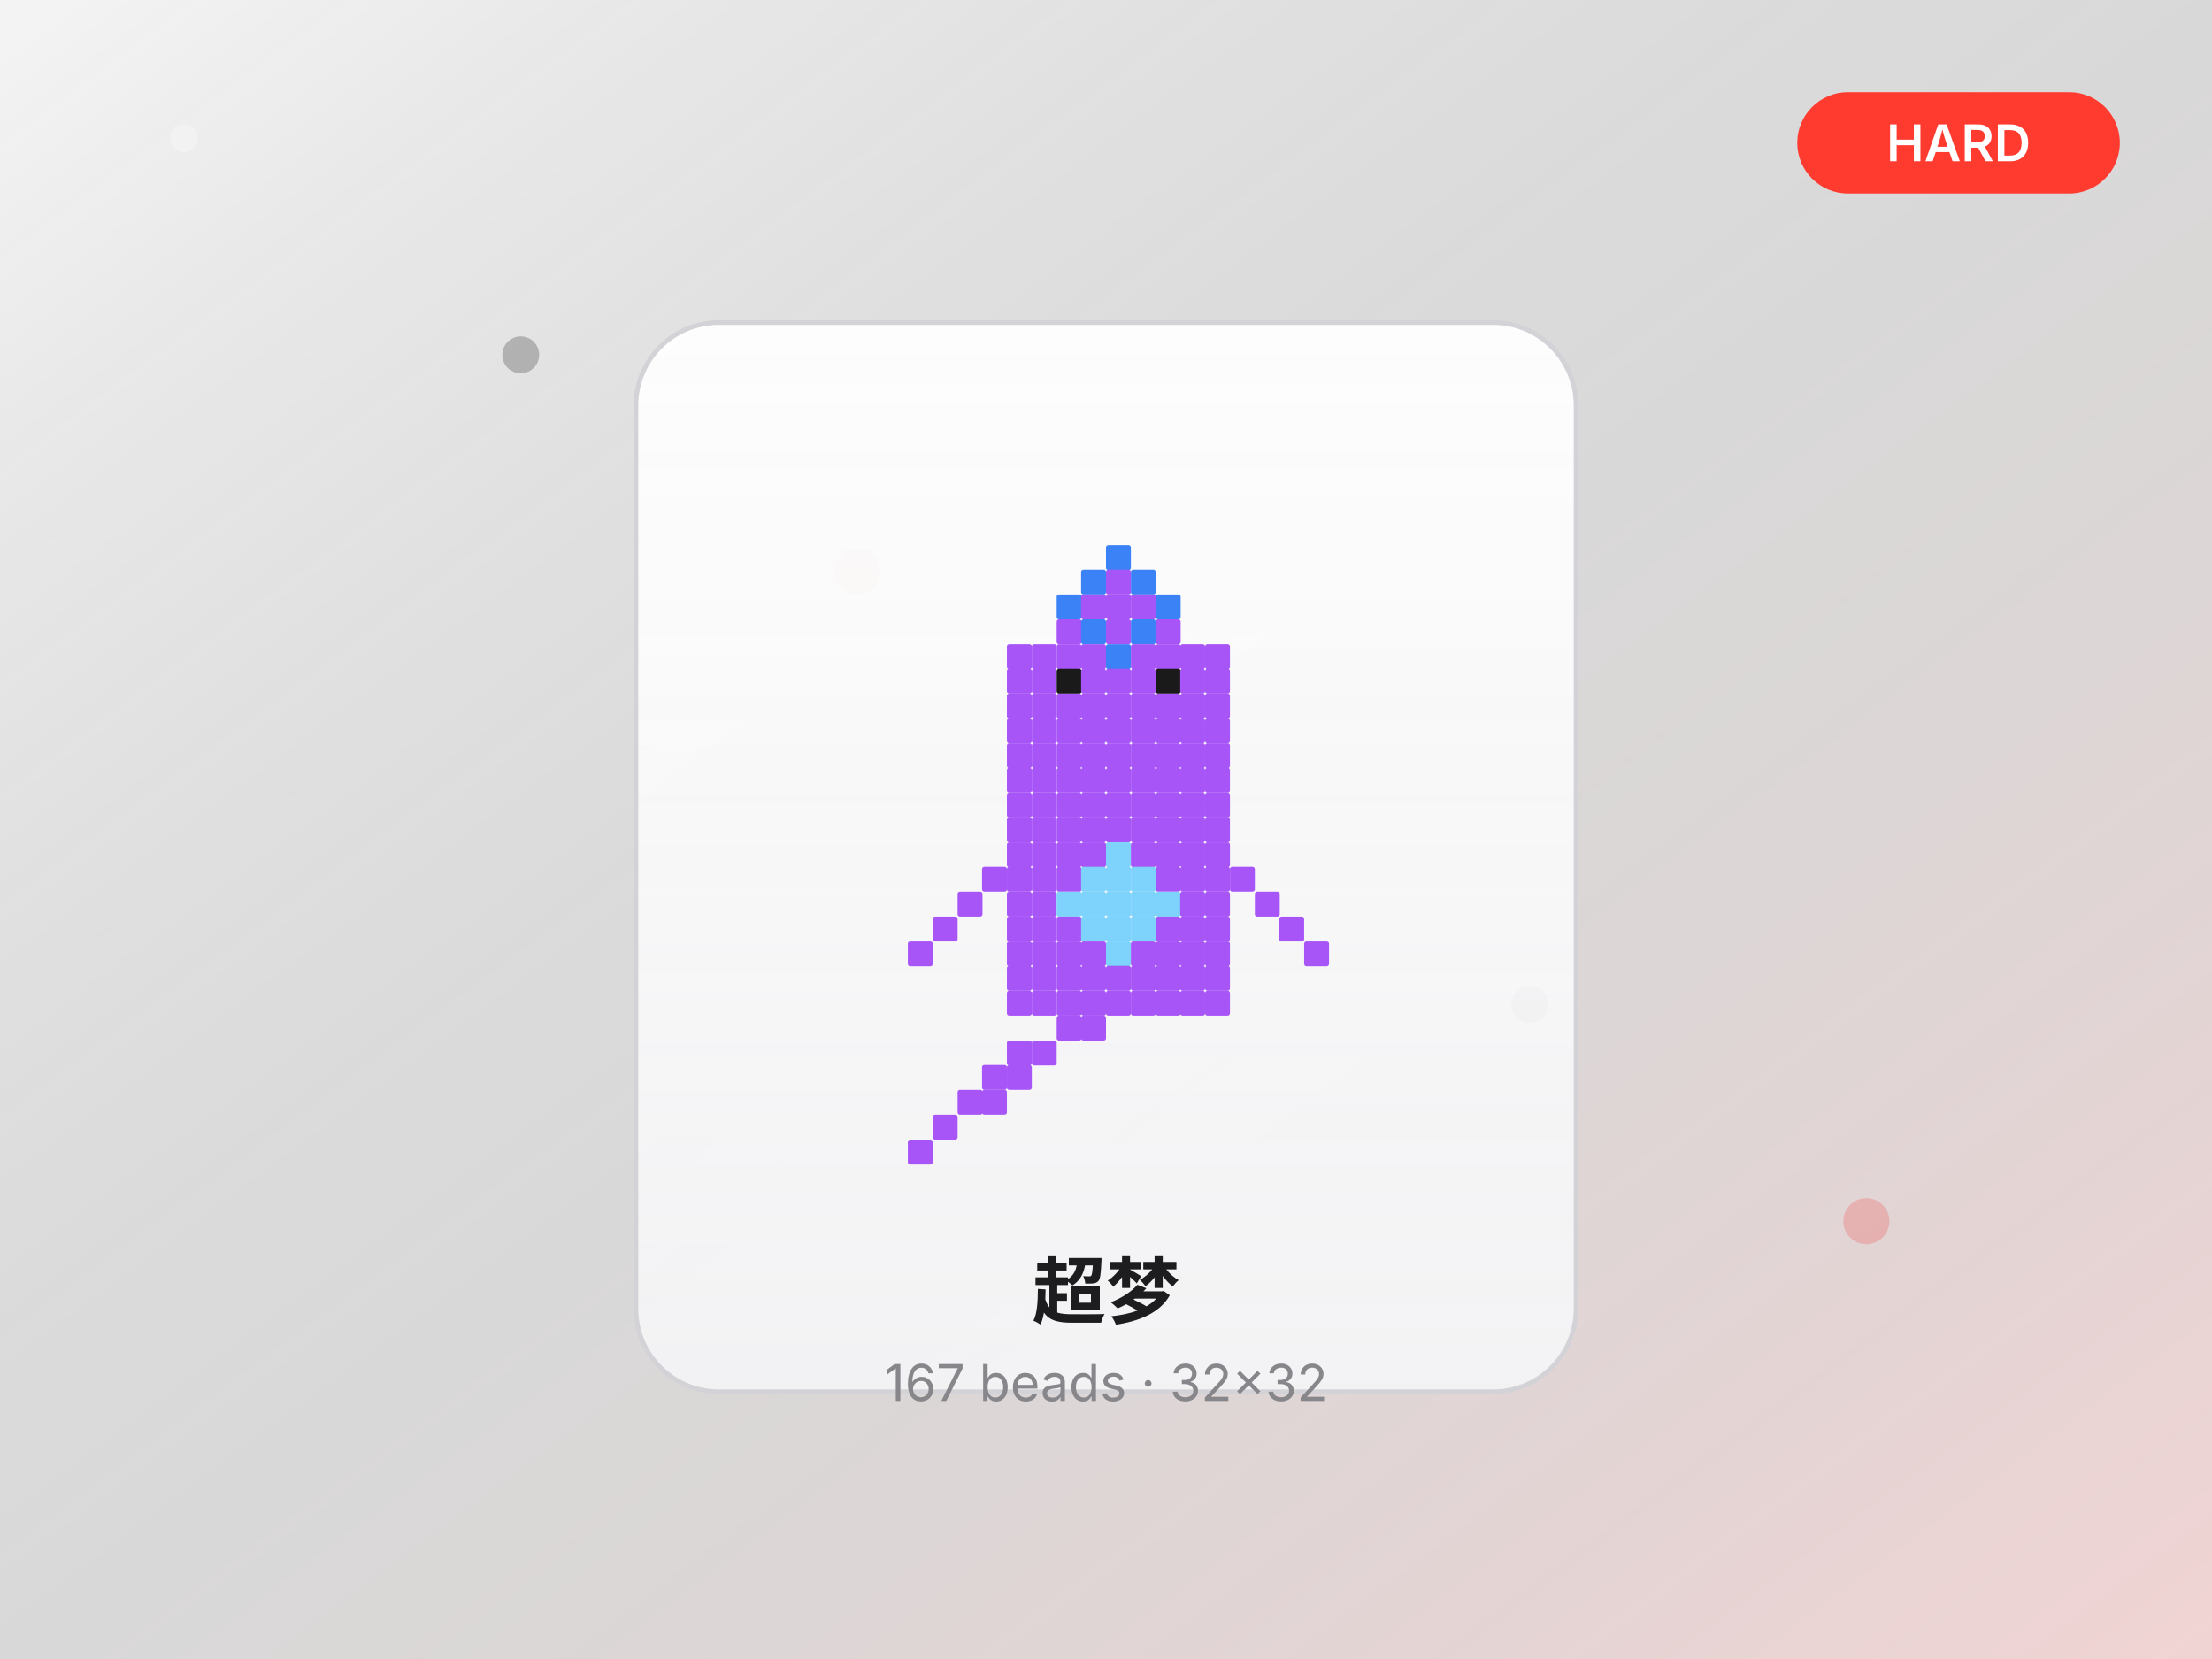
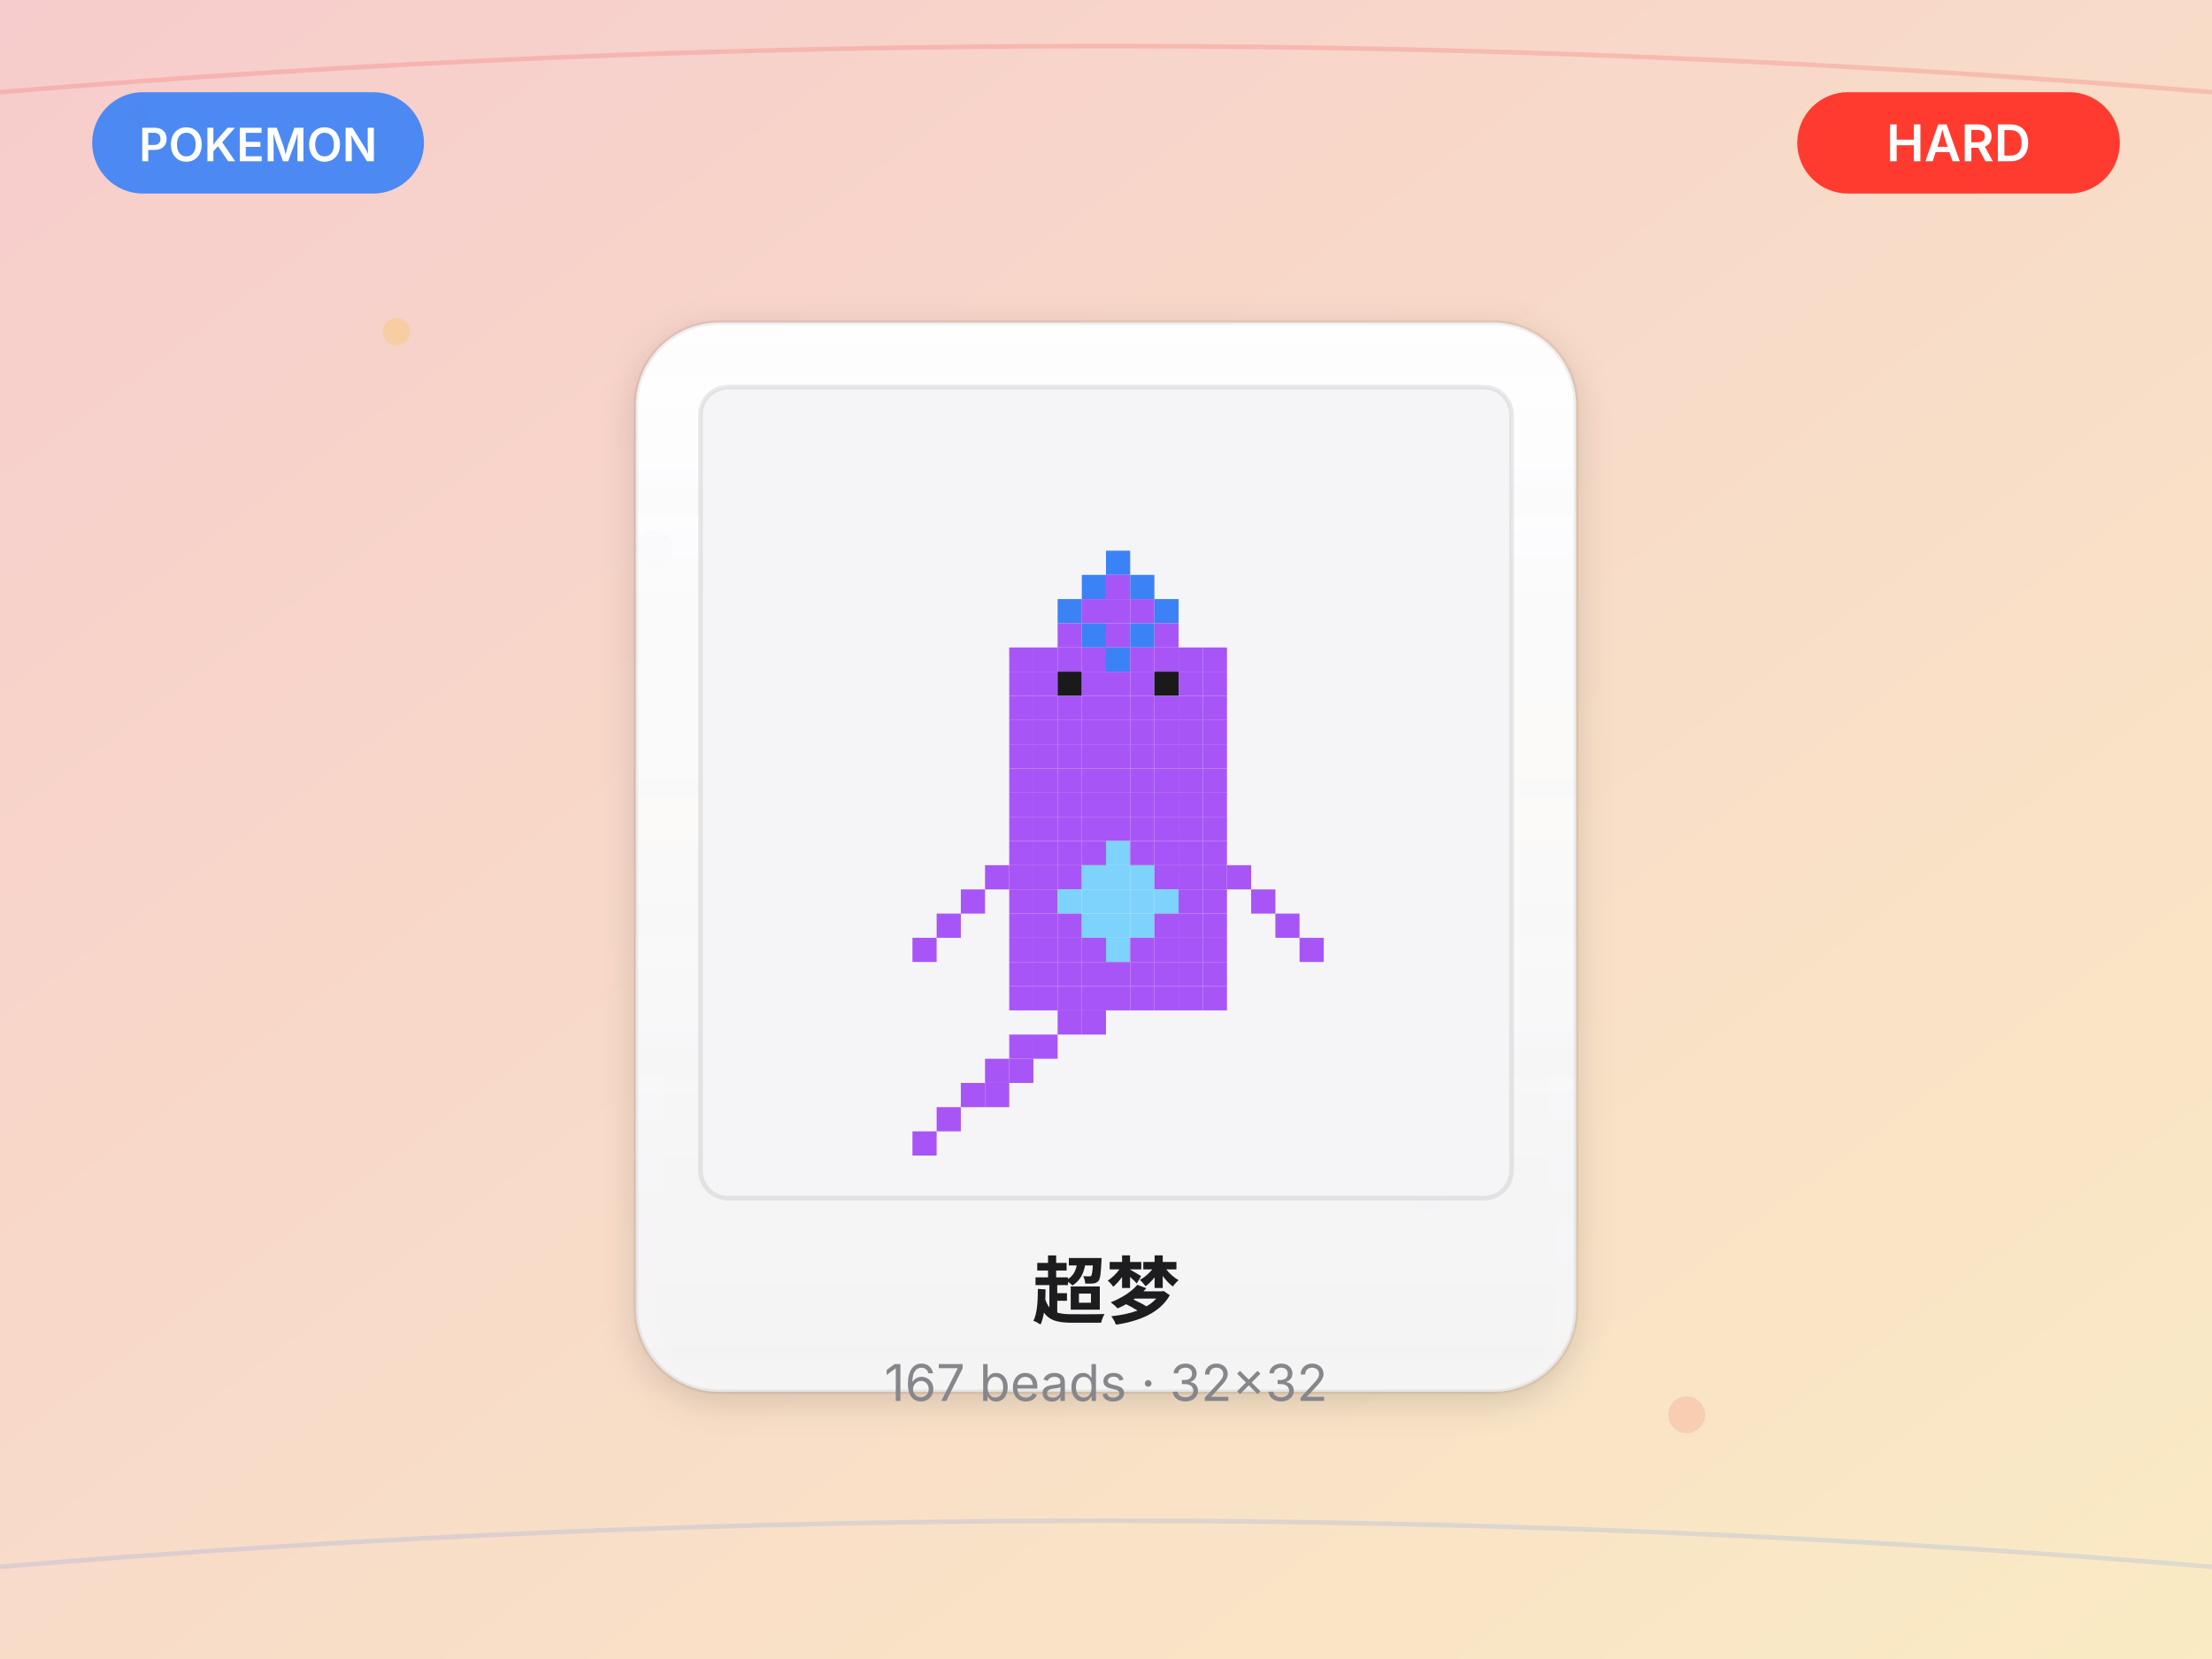
<svg xmlns="http://www.w3.org/2000/svg" viewBox="0 0 480 360" width="480" height="360">
  <defs>
    <linearGradient id="bgpokemonmewtwo012" x1="0%" y1="0%" x2="100%" y2="100%">
-       <stop offset="0%" stop-color="#FFFFFF" stop-opacity="0.18" />
-       <stop offset="50%" stop-color="#1A1A1A" stop-opacity="0.12" />
-       <stop offset="100%" stop-color="#EF4444" stop-opacity="0.18" />
+       <stop offset="0%" stop-color="#EF4444" stop-opacity="0.25" />
+       <stop offset="100%" stop-color="#FBBF24" stop-opacity="0.25" />
    </linearGradient>
    <linearGradient id="cardpokemonmewtwo012" x1="0%" y1="0%" x2="0%" y2="100%">
-       <stop offset="0%" stop-color="#ffffff" stop-opacity="0.95" />
-       <stop offset="100%" stop-color="#f5f5f7" stop-opacity="0.9" />
+       <stop offset="0%" stop-color="#ffffff" stop-opacity="0.98" />
+       <stop offset="100%" stop-color="#f5f5f7" stop-opacity="0.95" />
    </linearGradient>
+     <linearGradient id="boardpokemonmewtwo012" x1="0%" y1="0%" x2="0%" y2="100%">
+       <stop offset="0%" stop-color="#1d1d1f" stop-opacity="0.04" />
+       <stop offset="100%" stop-color="#1d1d1f" stop-opacity="0.08" />
+     </linearGradient>
+     <filter id="shadowpokemonmewtwo012" x="-10%" y="-10%" width="120%" height="120%">
+       <feGaussianBlur in="SourceAlpha" stdDeviation="4" />
+       <feOffset dx="0" dy="2" />
+       <feComponentTransfer>
+         <feFuncA type="linear" slope="0.15" />
+       </feComponentTransfer>
+       <feMerge>
+         <feMergeNode />
+         <feMergeNode in="SourceGraphic" />
+       </feMerge>
+     </filter>
  </defs>
+   <rect width="480" height="360" fill="#fafafa" />
  <rect width="480" height="360" fill="url(#bgpokemonmewtwo012)" />
-   <rect width="480" height="360" fill="#FFFFFF" opacity="0.04" />
-   <circle cx="40" cy="30" r="3" fill="#FFFFFF" opacity="0.25" />
-   <circle cx="113" cy="77" r="4" fill="#1A1A1A" opacity="0.25" />
-   <circle cx="186" cy="124" r="5" fill="#EF4444" opacity="0.25" />
-   <circle cx="259" cy="171" r="3" fill="#FFFFFF" opacity="0.25" />
-   <circle cx="332" cy="218" r="4" fill="#1A1A1A" opacity="0.25" />
-   <circle cx="405" cy="265" r="5" fill="#EF4444" opacity="0.25" />
-   <rect x="138" y="70" width="204" height="232" rx="18" fill="url(#cardpokemonmewtwo012)" stroke="#d2d2d7" stroke-width="1" />
-   <rect x="240.0" y="118.3" width="5.4" height="5.4" fill="#3B82F6" rx="0.5" />
-   <rect x="234.6" y="123.6" width="5.4" height="5.4" fill="#3B82F6" rx="0.5" />
-   <rect x="240.0" y="123.6" width="5.4" height="5.4" fill="#A855F7" rx="0.5" />
-   <rect x="245.4" y="123.6" width="5.4" height="5.4" fill="#3B82F6" rx="0.5" />
-   <rect x="229.3" y="129.0" width="5.4" height="5.4" fill="#3B82F6" rx="0.5" />
-   <rect x="234.6" y="129.0" width="5.4" height="5.4" fill="#A855F7" rx="0.5" />
-   <rect x="240.0" y="129.0" width="5.4" height="5.4" fill="#A855F7" rx="0.5" />
-   <rect x="245.4" y="129.0" width="5.4" height="5.4" fill="#A855F7" rx="0.5" />
-   <rect x="250.8" y="129.0" width="5.4" height="5.4" fill="#3B82F6" rx="0.5" />
-   <rect x="229.3" y="134.4" width="5.4" height="5.4" fill="#A855F7" rx="0.5" />
-   <rect x="234.6" y="134.4" width="5.4" height="5.4" fill="#3B82F6" rx="0.5" />
-   <rect x="240.0" y="134.4" width="5.4" height="5.4" fill="#A855F7" rx="0.5" />
-   <rect x="245.4" y="134.4" width="5.4" height="5.4" fill="#3B82F6" rx="0.5" />
-   <rect x="250.8" y="134.4" width="5.4" height="5.4" fill="#A855F7" rx="0.5" />
-   <rect x="218.5" y="139.8" width="5.4" height="5.4" fill="#A855F7" rx="0.5" />
-   <rect x="223.9" y="139.8" width="5.4" height="5.4" fill="#A855F7" rx="0.5" />
-   <rect x="229.3" y="139.8" width="5.4" height="5.4" fill="#A855F7" rx="0.5" />
-   <rect x="234.6" y="139.8" width="5.4" height="5.4" fill="#A855F7" rx="0.5" />
-   <rect x="240.0" y="139.8" width="5.4" height="5.4" fill="#3B82F6" rx="0.5" />
-   <rect x="245.4" y="139.8" width="5.4" height="5.4" fill="#A855F7" rx="0.5" />
-   <rect x="250.8" y="139.8" width="5.4" height="5.4" fill="#A855F7" rx="0.5" />
-   <rect x="256.1" y="139.8" width="5.4" height="5.4" fill="#A855F7" rx="0.5" />
-   <rect x="261.5" y="139.8" width="5.4" height="5.4" fill="#A855F7" rx="0.5" />
-   <rect x="218.5" y="145.1" width="5.4" height="5.4" fill="#A855F7" rx="0.5" />
-   <rect x="223.9" y="145.1" width="5.4" height="5.4" fill="#A855F7" rx="0.5" />
-   <rect x="229.3" y="145.1" width="5.4" height="5.4" fill="#1A1A1A" rx="0.5" />
-   <rect x="234.6" y="145.1" width="5.4" height="5.4" fill="#A855F7" rx="0.5" />
-   <rect x="240.0" y="145.1" width="5.4" height="5.4" fill="#A855F7" rx="0.5" />
-   <rect x="245.4" y="145.1" width="5.4" height="5.4" fill="#A855F7" rx="0.5" />
-   <rect x="250.8" y="145.1" width="5.4" height="5.4" fill="#1A1A1A" rx="0.5" />
-   <rect x="256.1" y="145.1" width="5.4" height="5.4" fill="#A855F7" rx="0.5" />
-   <rect x="261.5" y="145.1" width="5.4" height="5.4" fill="#A855F7" rx="0.5" />
-   <rect x="218.5" y="150.5" width="5.4" height="5.4" fill="#A855F7" rx="0.5" />
-   <rect x="223.9" y="150.5" width="5.4" height="5.4" fill="#A855F7" rx="0.5" />
-   <rect x="229.3" y="150.5" width="5.4" height="5.4" fill="#A855F7" rx="0.5" />
-   <rect x="234.6" y="150.5" width="5.4" height="5.4" fill="#A855F7" rx="0.5" />
-   <rect x="240.0" y="150.5" width="5.4" height="5.4" fill="#A855F7" rx="0.5" />
-   <rect x="245.4" y="150.5" width="5.4" height="5.4" fill="#A855F7" rx="0.5" />
-   <rect x="250.8" y="150.5" width="5.4" height="5.4" fill="#A855F7" rx="0.5" />
-   <rect x="256.1" y="150.5" width="5.4" height="5.4" fill="#A855F7" rx="0.5" />
-   <rect x="261.5" y="150.5" width="5.4" height="5.4" fill="#A855F7" rx="0.5" />
-   <rect x="218.5" y="155.9" width="5.4" height="5.4" fill="#A855F7" rx="0.5" />
-   <rect x="223.9" y="155.9" width="5.4" height="5.4" fill="#A855F7" rx="0.5" />
-   <rect x="229.3" y="155.9" width="5.4" height="5.4" fill="#A855F7" rx="0.5" />
-   <rect x="234.6" y="155.9" width="5.4" height="5.4" fill="#A855F7" rx="0.5" />
-   <rect x="240.0" y="155.9" width="5.4" height="5.4" fill="#A855F7" rx="0.5" />
-   <rect x="245.4" y="155.9" width="5.4" height="5.4" fill="#A855F7" rx="0.5" />
-   <rect x="250.8" y="155.9" width="5.4" height="5.4" fill="#A855F7" rx="0.5" />
-   <rect x="256.1" y="155.9" width="5.4" height="5.4" fill="#A855F7" rx="0.5" />
-   <rect x="261.5" y="155.9" width="5.4" height="5.4" fill="#A855F7" rx="0.5" />
-   <rect x="218.5" y="161.3" width="5.4" height="5.4" fill="#A855F7" rx="0.5" />
-   <rect x="223.9" y="161.3" width="5.4" height="5.4" fill="#A855F7" rx="0.5" />
-   <rect x="229.3" y="161.3" width="5.4" height="5.4" fill="#A855F7" rx="0.5" />
-   <rect x="234.6" y="161.3" width="5.4" height="5.4" fill="#A855F7" rx="0.5" />
-   <rect x="240.0" y="161.3" width="5.4" height="5.4" fill="#A855F7" rx="0.5" />
-   <rect x="245.4" y="161.3" width="5.4" height="5.4" fill="#A855F7" rx="0.5" />
-   <rect x="250.8" y="161.3" width="5.4" height="5.4" fill="#A855F7" rx="0.5" />
-   <rect x="256.1" y="161.3" width="5.4" height="5.4" fill="#A855F7" rx="0.5" />
-   <rect x="261.5" y="161.3" width="5.4" height="5.4" fill="#A855F7" rx="0.5" />
-   <rect x="218.5" y="166.6" width="5.4" height="5.4" fill="#A855F7" rx="0.5" />
-   <rect x="223.9" y="166.6" width="5.4" height="5.4" fill="#A855F7" rx="0.5" />
-   <rect x="229.3" y="166.6" width="5.4" height="5.4" fill="#A855F7" rx="0.5" />
-   <rect x="234.6" y="166.6" width="5.4" height="5.4" fill="#A855F7" rx="0.5" />
-   <rect x="240.0" y="166.6" width="5.4" height="5.4" fill="#A855F7" rx="0.5" />
-   <rect x="245.4" y="166.6" width="5.4" height="5.4" fill="#A855F7" rx="0.5" />
-   <rect x="250.8" y="166.6" width="5.4" height="5.4" fill="#A855F7" rx="0.5" />
-   <rect x="256.1" y="166.6" width="5.4" height="5.4" fill="#A855F7" rx="0.5" />
-   <rect x="261.5" y="166.6" width="5.4" height="5.4" fill="#A855F7" rx="0.5" />
-   <rect x="218.5" y="172.0" width="5.4" height="5.4" fill="#A855F7" rx="0.5" />
-   <rect x="223.9" y="172.0" width="5.4" height="5.4" fill="#A855F7" rx="0.5" />
-   <rect x="229.3" y="172.0" width="5.4" height="5.4" fill="#A855F7" rx="0.5" />
-   <rect x="234.6" y="172.0" width="5.4" height="5.4" fill="#A855F7" rx="0.5" />
-   <rect x="240.0" y="172.0" width="5.4" height="5.4" fill="#A855F7" rx="0.5" />
-   <rect x="245.4" y="172.0" width="5.4" height="5.4" fill="#A855F7" rx="0.5" />
-   <rect x="250.8" y="172.0" width="5.4" height="5.4" fill="#A855F7" rx="0.5" />
-   <rect x="256.1" y="172.0" width="5.4" height="5.4" fill="#A855F7" rx="0.5" />
-   <rect x="261.5" y="172.0" width="5.4" height="5.4" fill="#A855F7" rx="0.5" />
-   <rect x="218.5" y="177.4" width="5.4" height="5.4" fill="#A855F7" rx="0.5" />
-   <rect x="223.9" y="177.4" width="5.4" height="5.4" fill="#A855F7" rx="0.5" />
-   <rect x="229.3" y="177.4" width="5.4" height="5.4" fill="#A855F7" rx="0.5" />
-   <rect x="234.6" y="177.4" width="5.4" height="5.4" fill="#A855F7" rx="0.5" />
-   <rect x="240.0" y="177.4" width="5.4" height="5.4" fill="#A855F7" rx="0.5" />
-   <rect x="245.4" y="177.4" width="5.4" height="5.4" fill="#A855F7" rx="0.5" />
-   <rect x="250.8" y="177.4" width="5.4" height="5.4" fill="#A855F7" rx="0.5" />
-   <rect x="256.1" y="177.4" width="5.4" height="5.4" fill="#A855F7" rx="0.5" />
-   <rect x="261.5" y="177.4" width="5.4" height="5.4" fill="#A855F7" rx="0.5" />
-   <rect x="218.5" y="182.8" width="5.4" height="5.4" fill="#A855F7" rx="0.5" />
-   <rect x="223.9" y="182.8" width="5.4" height="5.4" fill="#A855F7" rx="0.5" />
-   <rect x="229.3" y="182.8" width="5.4" height="5.4" fill="#A855F7" rx="0.5" />
-   <rect x="234.6" y="182.8" width="5.4" height="5.4" fill="#A855F7" rx="0.5" />
-   <rect x="240.0" y="182.8" width="5.4" height="5.4" fill="#7DD3FC" rx="0.5" />
-   <rect x="245.4" y="182.8" width="5.4" height="5.4" fill="#A855F7" rx="0.5" />
-   <rect x="250.8" y="182.8" width="5.4" height="5.4" fill="#A855F7" rx="0.5" />
-   <rect x="256.1" y="182.8" width="5.4" height="5.4" fill="#A855F7" rx="0.5" />
-   <rect x="261.5" y="182.8" width="5.4" height="5.4" fill="#A855F7" rx="0.5" />
-   <rect x="213.1" y="188.1" width="5.4" height="5.4" fill="#A855F7" rx="0.5" />
-   <rect x="218.5" y="188.1" width="5.4" height="5.4" fill="#A855F7" rx="0.5" />
-   <rect x="223.9" y="188.1" width="5.4" height="5.4" fill="#A855F7" rx="0.5" />
-   <rect x="229.3" y="188.1" width="5.4" height="5.4" fill="#A855F7" rx="0.5" />
-   <rect x="234.6" y="188.1" width="5.4" height="5.4" fill="#7DD3FC" rx="0.5" />
-   <rect x="240.0" y="188.1" width="5.4" height="5.4" fill="#7DD3FC" rx="0.5" />
-   <rect x="245.4" y="188.1" width="5.4" height="5.4" fill="#7DD3FC" rx="0.5" />
-   <rect x="250.8" y="188.1" width="5.4" height="5.4" fill="#A855F7" rx="0.5" />
-   <rect x="256.1" y="188.1" width="5.4" height="5.4" fill="#A855F7" rx="0.5" />
-   <rect x="261.5" y="188.1" width="5.4" height="5.4" fill="#A855F7" rx="0.5" />
-   <rect x="266.9" y="188.1" width="5.4" height="5.4" fill="#A855F7" rx="0.5" />
-   <rect x="207.8" y="193.5" width="5.4" height="5.4" fill="#A855F7" rx="0.5" />
-   <rect x="218.5" y="193.5" width="5.4" height="5.4" fill="#A855F7" rx="0.5" />
-   <rect x="223.9" y="193.5" width="5.4" height="5.4" fill="#A855F7" rx="0.5" />
-   <rect x="229.3" y="193.5" width="5.4" height="5.4" fill="#7DD3FC" rx="0.5" />
-   <rect x="234.6" y="193.5" width="5.4" height="5.4" fill="#7DD3FC" rx="0.5" />
-   <rect x="240.0" y="193.5" width="5.4" height="5.4" fill="#7DD3FC" rx="0.5" />
-   <rect x="245.4" y="193.5" width="5.4" height="5.4" fill="#7DD3FC" rx="0.5" />
-   <rect x="250.8" y="193.5" width="5.4" height="5.4" fill="#7DD3FC" rx="0.5" />
-   <rect x="256.1" y="193.5" width="5.4" height="5.4" fill="#A855F7" rx="0.5" />
-   <rect x="261.5" y="193.5" width="5.4" height="5.4" fill="#A855F7" rx="0.5" />
-   <rect x="272.3" y="193.5" width="5.4" height="5.4" fill="#A855F7" rx="0.5" />
-   <rect x="202.4" y="198.9" width="5.4" height="5.4" fill="#A855F7" rx="0.5" />
-   <rect x="218.5" y="198.9" width="5.4" height="5.4" fill="#A855F7" rx="0.5" />
-   <rect x="223.9" y="198.9" width="5.4" height="5.4" fill="#A855F7" rx="0.5" />
-   <rect x="229.3" y="198.9" width="5.4" height="5.4" fill="#A855F7" rx="0.5" />
-   <rect x="234.6" y="198.9" width="5.4" height="5.4" fill="#7DD3FC" rx="0.5" />
-   <rect x="240.0" y="198.9" width="5.4" height="5.4" fill="#7DD3FC" rx="0.5" />
-   <rect x="245.4" y="198.9" width="5.4" height="5.4" fill="#7DD3FC" rx="0.5" />
-   <rect x="250.8" y="198.9" width="5.4" height="5.4" fill="#A855F7" rx="0.5" />
-   <rect x="256.1" y="198.9" width="5.4" height="5.4" fill="#A855F7" rx="0.5" />
-   <rect x="261.5" y="198.9" width="5.4" height="5.4" fill="#A855F7" rx="0.5" />
-   <rect x="277.6" y="198.9" width="5.4" height="5.4" fill="#A855F7" rx="0.5" />
-   <rect x="197.0" y="204.3" width="5.4" height="5.4" fill="#A855F7" rx="0.5" />
-   <rect x="218.5" y="204.3" width="5.4" height="5.4" fill="#A855F7" rx="0.5" />
-   <rect x="223.9" y="204.3" width="5.4" height="5.4" fill="#A855F7" rx="0.5" />
-   <rect x="229.3" y="204.3" width="5.4" height="5.4" fill="#A855F7" rx="0.5" />
-   <rect x="234.6" y="204.3" width="5.4" height="5.4" fill="#A855F7" rx="0.5" />
-   <rect x="240.0" y="204.3" width="5.4" height="5.4" fill="#7DD3FC" rx="0.5" />
-   <rect x="245.4" y="204.3" width="5.4" height="5.4" fill="#A855F7" rx="0.5" />
-   <rect x="250.8" y="204.3" width="5.4" height="5.4" fill="#A855F7" rx="0.5" />
-   <rect x="256.1" y="204.3" width="5.4" height="5.4" fill="#A855F7" rx="0.5" />
-   <rect x="261.5" y="204.3" width="5.4" height="5.4" fill="#A855F7" rx="0.5" />
-   <rect x="283.0" y="204.3" width="5.4" height="5.4" fill="#A855F7" rx="0.5" />
-   <rect x="218.5" y="209.6" width="5.4" height="5.4" fill="#A855F7" rx="0.5" />
-   <rect x="223.9" y="209.6" width="5.4" height="5.4" fill="#A855F7" rx="0.5" />
-   <rect x="229.3" y="209.6" width="5.4" height="5.4" fill="#A855F7" rx="0.5" />
-   <rect x="234.6" y="209.6" width="5.4" height="5.4" fill="#A855F7" rx="0.5" />
-   <rect x="240.0" y="209.6" width="5.4" height="5.4" fill="#A855F7" rx="0.5" />
-   <rect x="245.4" y="209.6" width="5.4" height="5.4" fill="#A855F7" rx="0.5" />
-   <rect x="250.8" y="209.6" width="5.4" height="5.4" fill="#A855F7" rx="0.5" />
-   <rect x="256.1" y="209.6" width="5.4" height="5.4" fill="#A855F7" rx="0.5" />
-   <rect x="261.5" y="209.6" width="5.4" height="5.4" fill="#A855F7" rx="0.5" />
-   <rect x="218.5" y="215.0" width="5.4" height="5.4" fill="#A855F7" rx="0.5" />
-   <rect x="223.9" y="215.0" width="5.4" height="5.4" fill="#A855F7" rx="0.5" />
-   <rect x="229.3" y="215.0" width="5.4" height="5.4" fill="#A855F7" rx="0.5" />
-   <rect x="234.6" y="215.0" width="5.4" height="5.4" fill="#A855F7" rx="0.5" />
-   <rect x="240.0" y="215.0" width="5.4" height="5.4" fill="#A855F7" rx="0.5" />
-   <rect x="245.4" y="215.0" width="5.4" height="5.4" fill="#A855F7" rx="0.5" />
-   <rect x="250.8" y="215.0" width="5.4" height="5.4" fill="#A855F7" rx="0.5" />
-   <rect x="256.1" y="215.0" width="5.4" height="5.4" fill="#A855F7" rx="0.5" />
-   <rect x="261.5" y="215.0" width="5.4" height="5.4" fill="#A855F7" rx="0.5" />
-   <rect x="229.3" y="220.4" width="5.4" height="5.4" fill="#A855F7" rx="0.5" />
-   <rect x="234.6" y="220.4" width="5.4" height="5.4" fill="#A855F7" rx="0.5" />
-   <rect x="218.5" y="225.8" width="5.4" height="5.4" fill="#A855F7" rx="0.5" />
-   <rect x="223.9" y="225.8" width="5.4" height="5.4" fill="#A855F7" rx="0.5" />
-   <rect x="213.1" y="231.1" width="5.4" height="5.4" fill="#A855F7" rx="0.5" />
-   <rect x="218.5" y="231.1" width="5.4" height="5.4" fill="#A855F7" rx="0.5" />
-   <rect x="207.8" y="236.5" width="5.4" height="5.4" fill="#A855F7" rx="0.5" />
-   <rect x="213.1" y="236.5" width="5.4" height="5.4" fill="#A855F7" rx="0.5" />
-   <rect x="202.4" y="241.9" width="5.4" height="5.4" fill="#A855F7" rx="0.5" />
-   <rect x="197.0" y="247.3" width="5.4" height="5.4" fill="#A855F7" rx="0.5" />
+   <path d="M 0 340 Q 240 320 480 340" stroke="#3B82F6" stroke-width="1" fill="none" opacity="0.15" />
+   <path d="M 0 20 Q 240 0 480 20" stroke="#EF4444" stroke-width="1" fill="none" opacity="0.2" />
+   <circle cx="30" cy="25" r="2" fill="#EF4444" opacity="0.15" />
+   <circle cx="86" cy="72" r="3" fill="#FBBF24" opacity="0.23" />
+   <circle cx="142" cy="119" r="4" fill="#3B82F6" opacity="0.31" />
+   <circle cx="198" cy="166" r="5" fill="#EF4444" opacity="0.15" />
+   <circle cx="254" cy="213" r="2" fill="#FBBF24" opacity="0.23" />
+   <circle cx="310" cy="260" r="3" fill="#3B82F6" opacity="0.31" />
+   <circle cx="366" cy="307" r="4" fill="#EF4444" opacity="0.15" />
+   <circle cx="422" cy="34" r="5" fill="#FBBF24" opacity="0.23" />
+   <rect x="138" y="70" width="204" height="232" rx="18" fill="url(#cardpokemonmewtwo012)" stroke="rgba(0,0,0,0.06)" stroke-width="1" filter="url(#shadowpokemonmewtwo012)" />
+   <rect x="152" y="84" width="176" height="176" rx="6" fill="#f5f5f7" stroke="rgba(0,0,0,0.08)" stroke-width="1" />
+   <rect x="240.00" y="119.50" width="5.25" height="5.25" fill="#3B82F6" />
+   <rect x="234.75" y="124.75" width="5.25" height="5.25" fill="#3B82F6" />
+   <rect x="240.00" y="124.75" width="5.25" height="5.25" fill="#A855F7" />
+   <rect x="245.25" y="124.75" width="5.25" height="5.25" fill="#3B82F6" />
+   <rect x="229.50" y="130.00" width="5.25" height="5.25" fill="#3B82F6" />
+   <rect x="234.75" y="130.00" width="5.25" height="5.25" fill="#A855F7" />
+   <rect x="240.00" y="130.00" width="5.25" height="5.25" fill="#A855F7" />
+   <rect x="245.25" y="130.00" width="5.25" height="5.25" fill="#A855F7" />
+   <rect x="250.50" y="130.00" width="5.25" height="5.25" fill="#3B82F6" />
+   <rect x="229.50" y="135.25" width="5.25" height="5.25" fill="#A855F7" />
+   <rect x="234.75" y="135.25" width="5.25" height="5.25" fill="#3B82F6" />
+   <rect x="240.00" y="135.25" width="5.25" height="5.25" fill="#A855F7" />
+   <rect x="245.25" y="135.25" width="5.25" height="5.25" fill="#3B82F6" />
+   <rect x="250.50" y="135.25" width="5.25" height="5.25" fill="#A855F7" />
+   <rect x="219.00" y="140.50" width="5.25" height="5.25" fill="#A855F7" />
+   <rect x="224.25" y="140.50" width="5.25" height="5.25" fill="#A855F7" />
+   <rect x="229.50" y="140.50" width="5.25" height="5.25" fill="#A855F7" />
+   <rect x="234.75" y="140.50" width="5.25" height="5.25" fill="#A855F7" />
+   <rect x="240.00" y="140.50" width="5.25" height="5.25" fill="#3B82F6" />
+   <rect x="245.25" y="140.50" width="5.25" height="5.25" fill="#A855F7" />
+   <rect x="250.50" y="140.50" width="5.25" height="5.25" fill="#A855F7" />
+   <rect x="255.75" y="140.50" width="5.25" height="5.25" fill="#A855F7" />
+   <rect x="261.00" y="140.50" width="5.25" height="5.25" fill="#A855F7" />
+   <rect x="219.00" y="145.75" width="5.25" height="5.25" fill="#A855F7" />
+   <rect x="224.25" y="145.75" width="5.25" height="5.25" fill="#A855F7" />
+   <rect x="229.50" y="145.75" width="5.25" height="5.25" fill="#1A1A1A" />
+   <rect x="234.75" y="145.75" width="5.25" height="5.25" fill="#A855F7" />
+   <rect x="240.00" y="145.75" width="5.25" height="5.25" fill="#A855F7" />
+   <rect x="245.25" y="145.75" width="5.25" height="5.25" fill="#A855F7" />
+   <rect x="250.50" y="145.75" width="5.25" height="5.25" fill="#1A1A1A" />
+   <rect x="255.75" y="145.75" width="5.25" height="5.25" fill="#A855F7" />
+   <rect x="261.00" y="145.75" width="5.25" height="5.25" fill="#A855F7" />
+   <rect x="219.00" y="151.00" width="5.25" height="5.25" fill="#A855F7" />
+   <rect x="224.25" y="151.00" width="5.25" height="5.25" fill="#A855F7" />
+   <rect x="229.50" y="151.00" width="5.25" height="5.25" fill="#A855F7" />
+   <rect x="234.75" y="151.00" width="5.25" height="5.25" fill="#A855F7" />
+   <rect x="240.00" y="151.00" width="5.25" height="5.25" fill="#A855F7" />
+   <rect x="245.25" y="151.00" width="5.25" height="5.25" fill="#A855F7" />
+   <rect x="250.50" y="151.00" width="5.25" height="5.25" fill="#A855F7" />
+   <rect x="255.75" y="151.00" width="5.25" height="5.25" fill="#A855F7" />
+   <rect x="261.00" y="151.00" width="5.25" height="5.25" fill="#A855F7" />
+   <rect x="219.00" y="156.25" width="5.25" height="5.25" fill="#A855F7" />
+   <rect x="224.25" y="156.25" width="5.25" height="5.25" fill="#A855F7" />
+   <rect x="229.50" y="156.25" width="5.25" height="5.25" fill="#A855F7" />
+   <rect x="234.75" y="156.25" width="5.25" height="5.25" fill="#A855F7" />
+   <rect x="240.00" y="156.25" width="5.25" height="5.25" fill="#A855F7" />
+   <rect x="245.25" y="156.25" width="5.25" height="5.25" fill="#A855F7" />
+   <rect x="250.50" y="156.25" width="5.25" height="5.25" fill="#A855F7" />
+   <rect x="255.75" y="156.25" width="5.25" height="5.25" fill="#A855F7" />
+   <rect x="261.00" y="156.25" width="5.25" height="5.25" fill="#A855F7" />
+   <rect x="219.00" y="161.50" width="5.25" height="5.25" fill="#A855F7" />
+   <rect x="224.25" y="161.50" width="5.25" height="5.25" fill="#A855F7" />
+   <rect x="229.50" y="161.50" width="5.25" height="5.25" fill="#A855F7" />
+   <rect x="234.75" y="161.50" width="5.25" height="5.25" fill="#A855F7" />
+   <rect x="240.00" y="161.50" width="5.25" height="5.25" fill="#A855F7" />
+   <rect x="245.25" y="161.50" width="5.25" height="5.25" fill="#A855F7" />
+   <rect x="250.50" y="161.50" width="5.25" height="5.25" fill="#A855F7" />
+   <rect x="255.75" y="161.50" width="5.25" height="5.25" fill="#A855F7" />
+   <rect x="261.00" y="161.50" width="5.25" height="5.25" fill="#A855F7" />
+   <rect x="219.00" y="166.75" width="5.25" height="5.25" fill="#A855F7" />
+   <rect x="224.25" y="166.75" width="5.25" height="5.25" fill="#A855F7" />
+   <rect x="229.50" y="166.75" width="5.25" height="5.25" fill="#A855F7" />
+   <rect x="234.75" y="166.75" width="5.25" height="5.25" fill="#A855F7" />
+   <rect x="240.00" y="166.75" width="5.25" height="5.25" fill="#A855F7" />
+   <rect x="245.25" y="166.75" width="5.25" height="5.25" fill="#A855F7" />
+   <rect x="250.50" y="166.75" width="5.25" height="5.25" fill="#A855F7" />
+   <rect x="255.75" y="166.75" width="5.25" height="5.25" fill="#A855F7" />
+   <rect x="261.00" y="166.75" width="5.25" height="5.25" fill="#A855F7" />
+   <rect x="219.00" y="172.00" width="5.25" height="5.25" fill="#A855F7" />
+   <rect x="224.25" y="172.00" width="5.25" height="5.25" fill="#A855F7" />
+   <rect x="229.50" y="172.00" width="5.25" height="5.25" fill="#A855F7" />
+   <rect x="234.75" y="172.00" width="5.25" height="5.25" fill="#A855F7" />
+   <rect x="240.00" y="172.00" width="5.25" height="5.25" fill="#A855F7" />
+   <rect x="245.25" y="172.00" width="5.25" height="5.25" fill="#A855F7" />
+   <rect x="250.50" y="172.00" width="5.25" height="5.25" fill="#A855F7" />
+   <rect x="255.75" y="172.00" width="5.25" height="5.25" fill="#A855F7" />
+   <rect x="261.00" y="172.00" width="5.25" height="5.25" fill="#A855F7" />
+   <rect x="219.00" y="177.25" width="5.25" height="5.25" fill="#A855F7" />
+   <rect x="224.25" y="177.25" width="5.25" height="5.25" fill="#A855F7" />
+   <rect x="229.50" y="177.25" width="5.25" height="5.25" fill="#A855F7" />
+   <rect x="234.75" y="177.25" width="5.25" height="5.25" fill="#A855F7" />
+   <rect x="240.00" y="177.25" width="5.25" height="5.25" fill="#A855F7" />
+   <rect x="245.25" y="177.25" width="5.25" height="5.25" fill="#A855F7" />
+   <rect x="250.50" y="177.25" width="5.25" height="5.25" fill="#A855F7" />
+   <rect x="255.75" y="177.25" width="5.25" height="5.25" fill="#A855F7" />
+   <rect x="261.00" y="177.25" width="5.25" height="5.25" fill="#A855F7" />
+   <rect x="219.00" y="182.50" width="5.25" height="5.25" fill="#A855F7" />
+   <rect x="224.25" y="182.50" width="5.25" height="5.25" fill="#A855F7" />
+   <rect x="229.50" y="182.50" width="5.25" height="5.25" fill="#A855F7" />
+   <rect x="234.75" y="182.50" width="5.25" height="5.25" fill="#A855F7" />
+   <rect x="240.00" y="182.50" width="5.25" height="5.25" fill="#7DD3FC" />
+   <rect x="245.25" y="182.50" width="5.25" height="5.25" fill="#A855F7" />
+   <rect x="250.50" y="182.50" width="5.25" height="5.25" fill="#A855F7" />
+   <rect x="255.75" y="182.50" width="5.25" height="5.25" fill="#A855F7" />
+   <rect x="261.00" y="182.50" width="5.25" height="5.25" fill="#A855F7" />
+   <rect x="213.75" y="187.75" width="5.25" height="5.25" fill="#A855F7" />
+   <rect x="219.00" y="187.75" width="5.25" height="5.25" fill="#A855F7" />
+   <rect x="224.25" y="187.75" width="5.25" height="5.25" fill="#A855F7" />
+   <rect x="229.50" y="187.75" width="5.25" height="5.25" fill="#A855F7" />
+   <rect x="234.75" y="187.75" width="5.25" height="5.25" fill="#7DD3FC" />
+   <rect x="240.00" y="187.75" width="5.25" height="5.25" fill="#7DD3FC" />
+   <rect x="245.25" y="187.75" width="5.25" height="5.25" fill="#7DD3FC" />
+   <rect x="250.50" y="187.75" width="5.25" height="5.25" fill="#A855F7" />
+   <rect x="255.75" y="187.75" width="5.25" height="5.25" fill="#A855F7" />
+   <rect x="261.00" y="187.75" width="5.25" height="5.25" fill="#A855F7" />
+   <rect x="266.25" y="187.75" width="5.25" height="5.25" fill="#A855F7" />
+   <rect x="208.50" y="193.00" width="5.25" height="5.25" fill="#A855F7" />
+   <rect x="219.00" y="193.00" width="5.25" height="5.25" fill="#A855F7" />
+   <rect x="224.25" y="193.00" width="5.25" height="5.25" fill="#A855F7" />
+   <rect x="229.50" y="193.00" width="5.25" height="5.25" fill="#7DD3FC" />
+   <rect x="234.75" y="193.00" width="5.25" height="5.25" fill="#7DD3FC" />
+   <rect x="240.00" y="193.00" width="5.25" height="5.25" fill="#7DD3FC" />
+   <rect x="245.25" y="193.00" width="5.25" height="5.25" fill="#7DD3FC" />
+   <rect x="250.50" y="193.00" width="5.25" height="5.25" fill="#7DD3FC" />
+   <rect x="255.75" y="193.00" width="5.25" height="5.25" fill="#A855F7" />
+   <rect x="261.00" y="193.00" width="5.25" height="5.25" fill="#A855F7" />
+   <rect x="271.50" y="193.00" width="5.25" height="5.25" fill="#A855F7" />
+   <rect x="203.25" y="198.25" width="5.25" height="5.25" fill="#A855F7" />
+   <rect x="219.00" y="198.25" width="5.25" height="5.25" fill="#A855F7" />
+   <rect x="224.25" y="198.25" width="5.25" height="5.25" fill="#A855F7" />
+   <rect x="229.50" y="198.25" width="5.25" height="5.25" fill="#A855F7" />
+   <rect x="234.75" y="198.25" width="5.25" height="5.25" fill="#7DD3FC" />
+   <rect x="240.00" y="198.25" width="5.25" height="5.25" fill="#7DD3FC" />
+   <rect x="245.25" y="198.25" width="5.25" height="5.25" fill="#7DD3FC" />
+   <rect x="250.50" y="198.25" width="5.25" height="5.25" fill="#A855F7" />
+   <rect x="255.75" y="198.25" width="5.25" height="5.25" fill="#A855F7" />
+   <rect x="261.00" y="198.25" width="5.25" height="5.25" fill="#A855F7" />
+   <rect x="276.75" y="198.25" width="5.25" height="5.25" fill="#A855F7" />
+   <rect x="198.00" y="203.50" width="5.25" height="5.25" fill="#A855F7" />
+   <rect x="219.00" y="203.50" width="5.25" height="5.25" fill="#A855F7" />
+   <rect x="224.25" y="203.50" width="5.25" height="5.25" fill="#A855F7" />
+   <rect x="229.50" y="203.50" width="5.25" height="5.25" fill="#A855F7" />
+   <rect x="234.75" y="203.50" width="5.25" height="5.25" fill="#A855F7" />
+   <rect x="240.00" y="203.50" width="5.25" height="5.25" fill="#7DD3FC" />
+   <rect x="245.25" y="203.50" width="5.25" height="5.25" fill="#A855F7" />
+   <rect x="250.50" y="203.50" width="5.25" height="5.25" fill="#A855F7" />
+   <rect x="255.75" y="203.50" width="5.25" height="5.25" fill="#A855F7" />
+   <rect x="261.00" y="203.50" width="5.25" height="5.25" fill="#A855F7" />
+   <rect x="282.00" y="203.50" width="5.25" height="5.25" fill="#A855F7" />
+   <rect x="219.00" y="208.75" width="5.25" height="5.25" fill="#A855F7" />
+   <rect x="224.25" y="208.75" width="5.25" height="5.25" fill="#A855F7" />
+   <rect x="229.50" y="208.75" width="5.25" height="5.25" fill="#A855F7" />
+   <rect x="234.75" y="208.75" width="5.25" height="5.25" fill="#A855F7" />
+   <rect x="240.00" y="208.75" width="5.25" height="5.25" fill="#A855F7" />
+   <rect x="245.25" y="208.75" width="5.25" height="5.25" fill="#A855F7" />
+   <rect x="250.50" y="208.75" width="5.25" height="5.25" fill="#A855F7" />
+   <rect x="255.75" y="208.75" width="5.25" height="5.25" fill="#A855F7" />
+   <rect x="261.00" y="208.75" width="5.25" height="5.25" fill="#A855F7" />
+   <rect x="219.00" y="214.00" width="5.25" height="5.25" fill="#A855F7" />
+   <rect x="224.25" y="214.00" width="5.25" height="5.25" fill="#A855F7" />
+   <rect x="229.50" y="214.00" width="5.25" height="5.25" fill="#A855F7" />
+   <rect x="234.75" y="214.00" width="5.25" height="5.25" fill="#A855F7" />
+   <rect x="240.00" y="214.00" width="5.25" height="5.25" fill="#A855F7" />
+   <rect x="245.25" y="214.00" width="5.25" height="5.25" fill="#A855F7" />
+   <rect x="250.50" y="214.00" width="5.25" height="5.25" fill="#A855F7" />
+   <rect x="255.75" y="214.00" width="5.25" height="5.25" fill="#A855F7" />
+   <rect x="261.00" y="214.00" width="5.25" height="5.25" fill="#A855F7" />
+   <rect x="229.50" y="219.25" width="5.25" height="5.25" fill="#A855F7" />
+   <rect x="234.75" y="219.25" width="5.25" height="5.25" fill="#A855F7" />
+   <rect x="219.00" y="224.50" width="5.25" height="5.25" fill="#A855F7" />
+   <rect x="224.25" y="224.50" width="5.25" height="5.25" fill="#A855F7" />
+   <rect x="213.75" y="229.75" width="5.25" height="5.25" fill="#A855F7" />
+   <rect x="219.00" y="229.75" width="5.25" height="5.25" fill="#A855F7" />
+   <rect x="208.50" y="235.00" width="5.25" height="5.25" fill="#A855F7" />
+   <rect x="213.75" y="235.00" width="5.25" height="5.25" fill="#A855F7" />
+   <rect x="203.25" y="240.25" width="5.25" height="5.25" fill="#A855F7" />
+   <rect x="198.00" y="245.50" width="5.25" height="5.25" fill="#A855F7" />
  <rect x="390" y="20" width="70" height="22" rx="11" fill="#ff3b30" />
  <text x="425" y="35" font-family="-apple-system, sans-serif" font-size="11" font-weight="600" fill="#ffffff" text-anchor="middle">HARD</text>
+   <rect x="20" y="20" width="72" height="22" rx="11" fill="#3B82F6" opacity="0.9" />
+   <text x="56" y="35" font-family="-apple-system, sans-serif" font-size="10" font-weight="600" fill="#ffffff" text-anchor="middle">POKEMON</text>
  <text x="240" y="286" font-family="-apple-system, 'PingFang SC', sans-serif" font-size="16" font-weight="600" fill="#1d1d1f" text-anchor="middle">超梦</text>
  <text x="240" y="304" font-family="-apple-system, sans-serif" font-size="11" font-weight="400" fill="#86868b" text-anchor="middle">167 beads · 32×32</text>
</svg>
